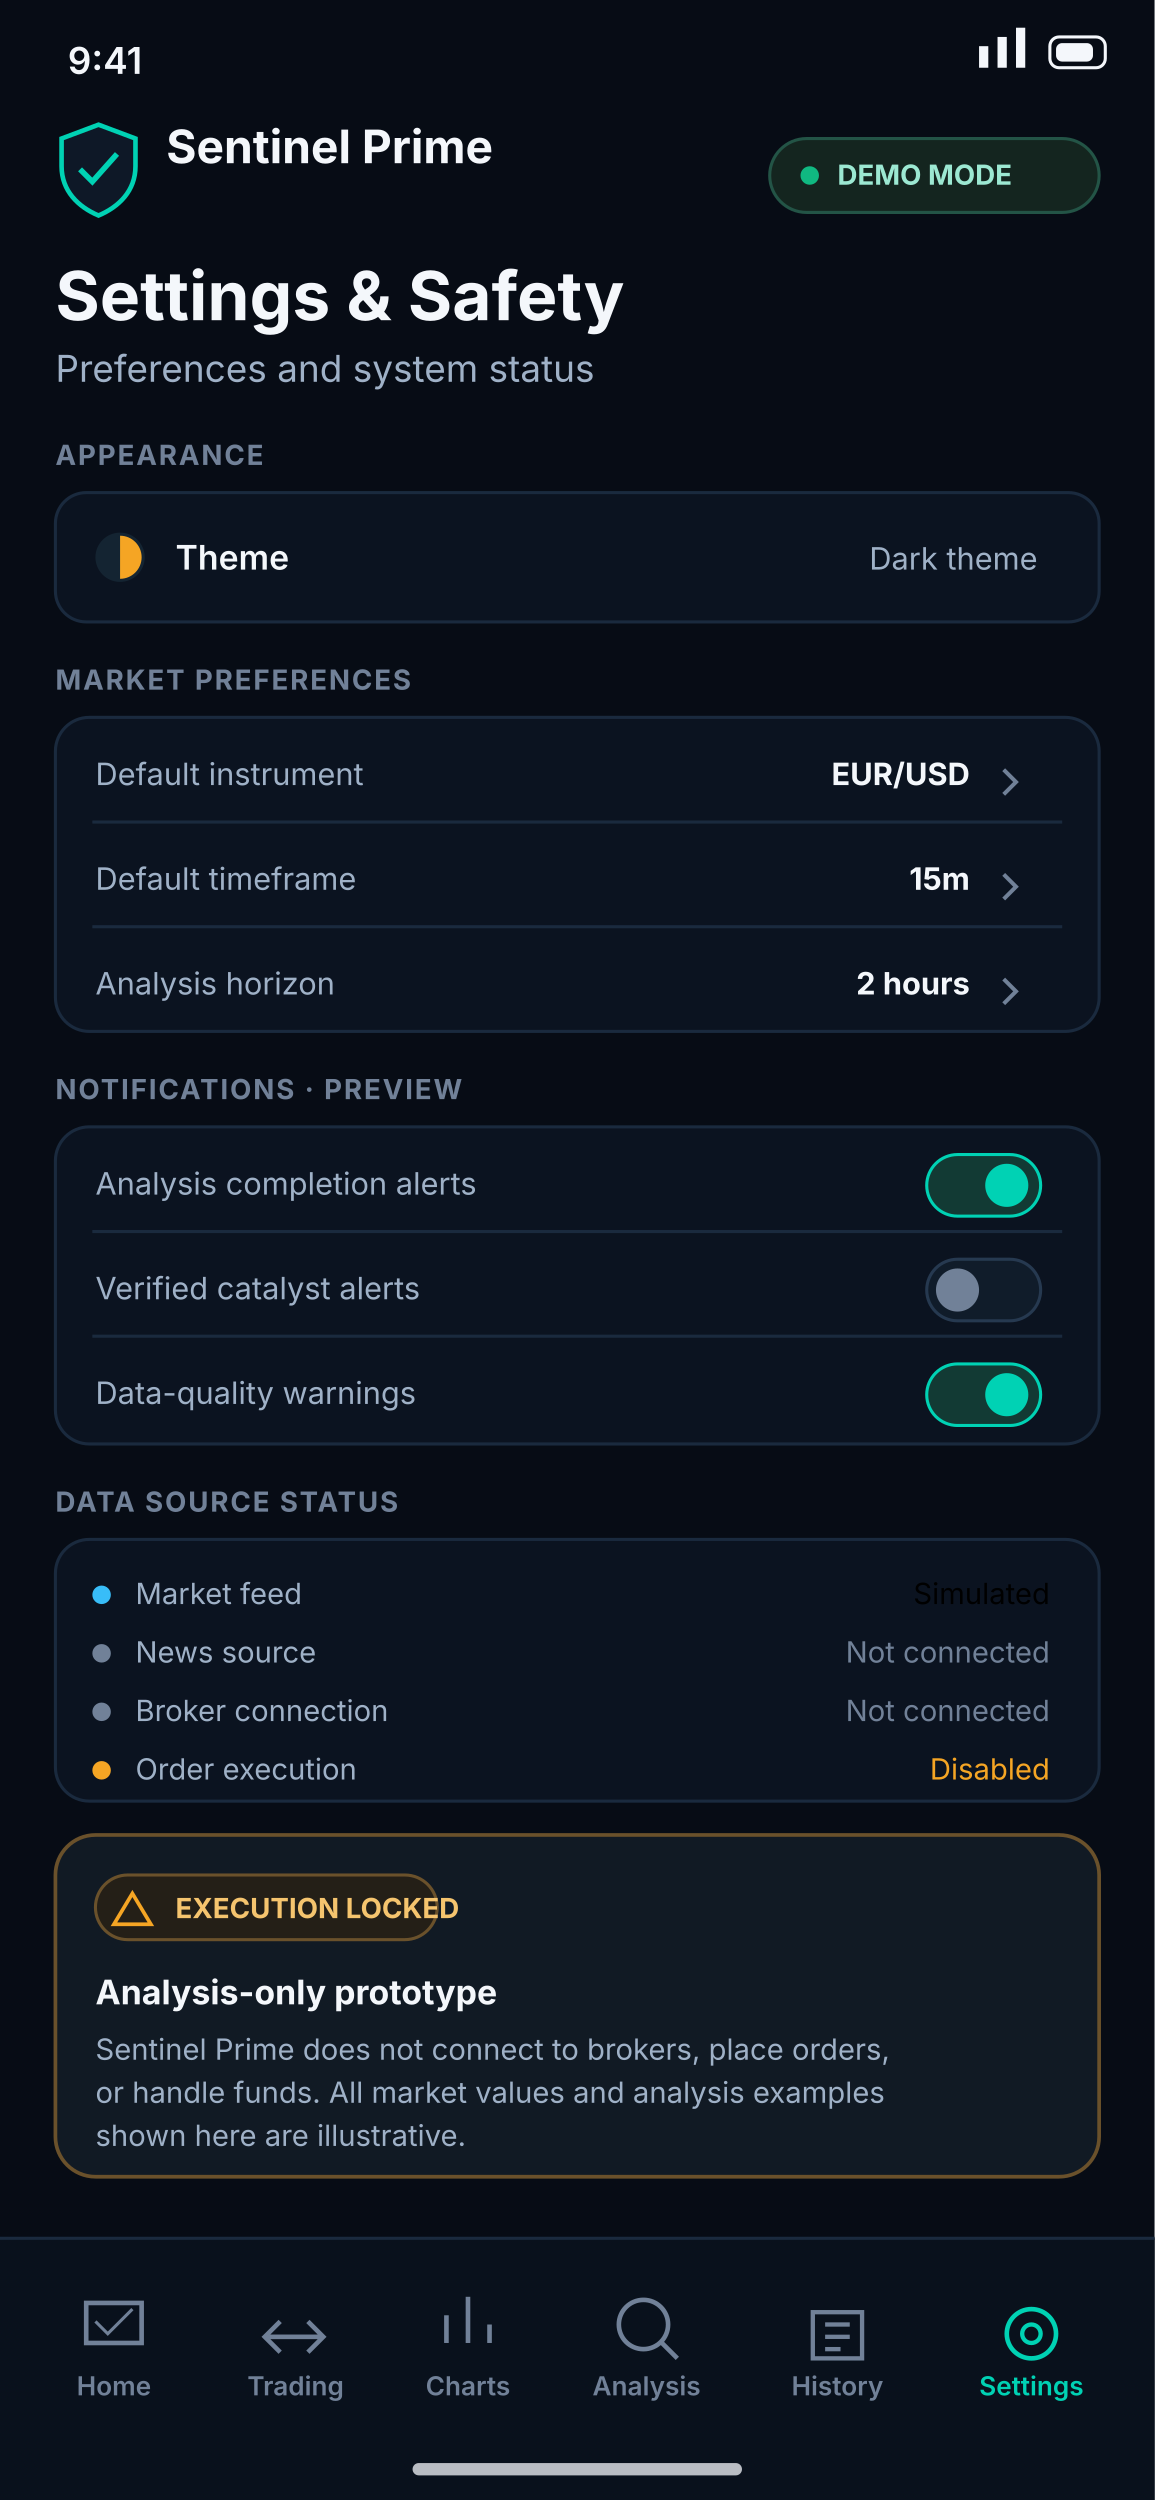
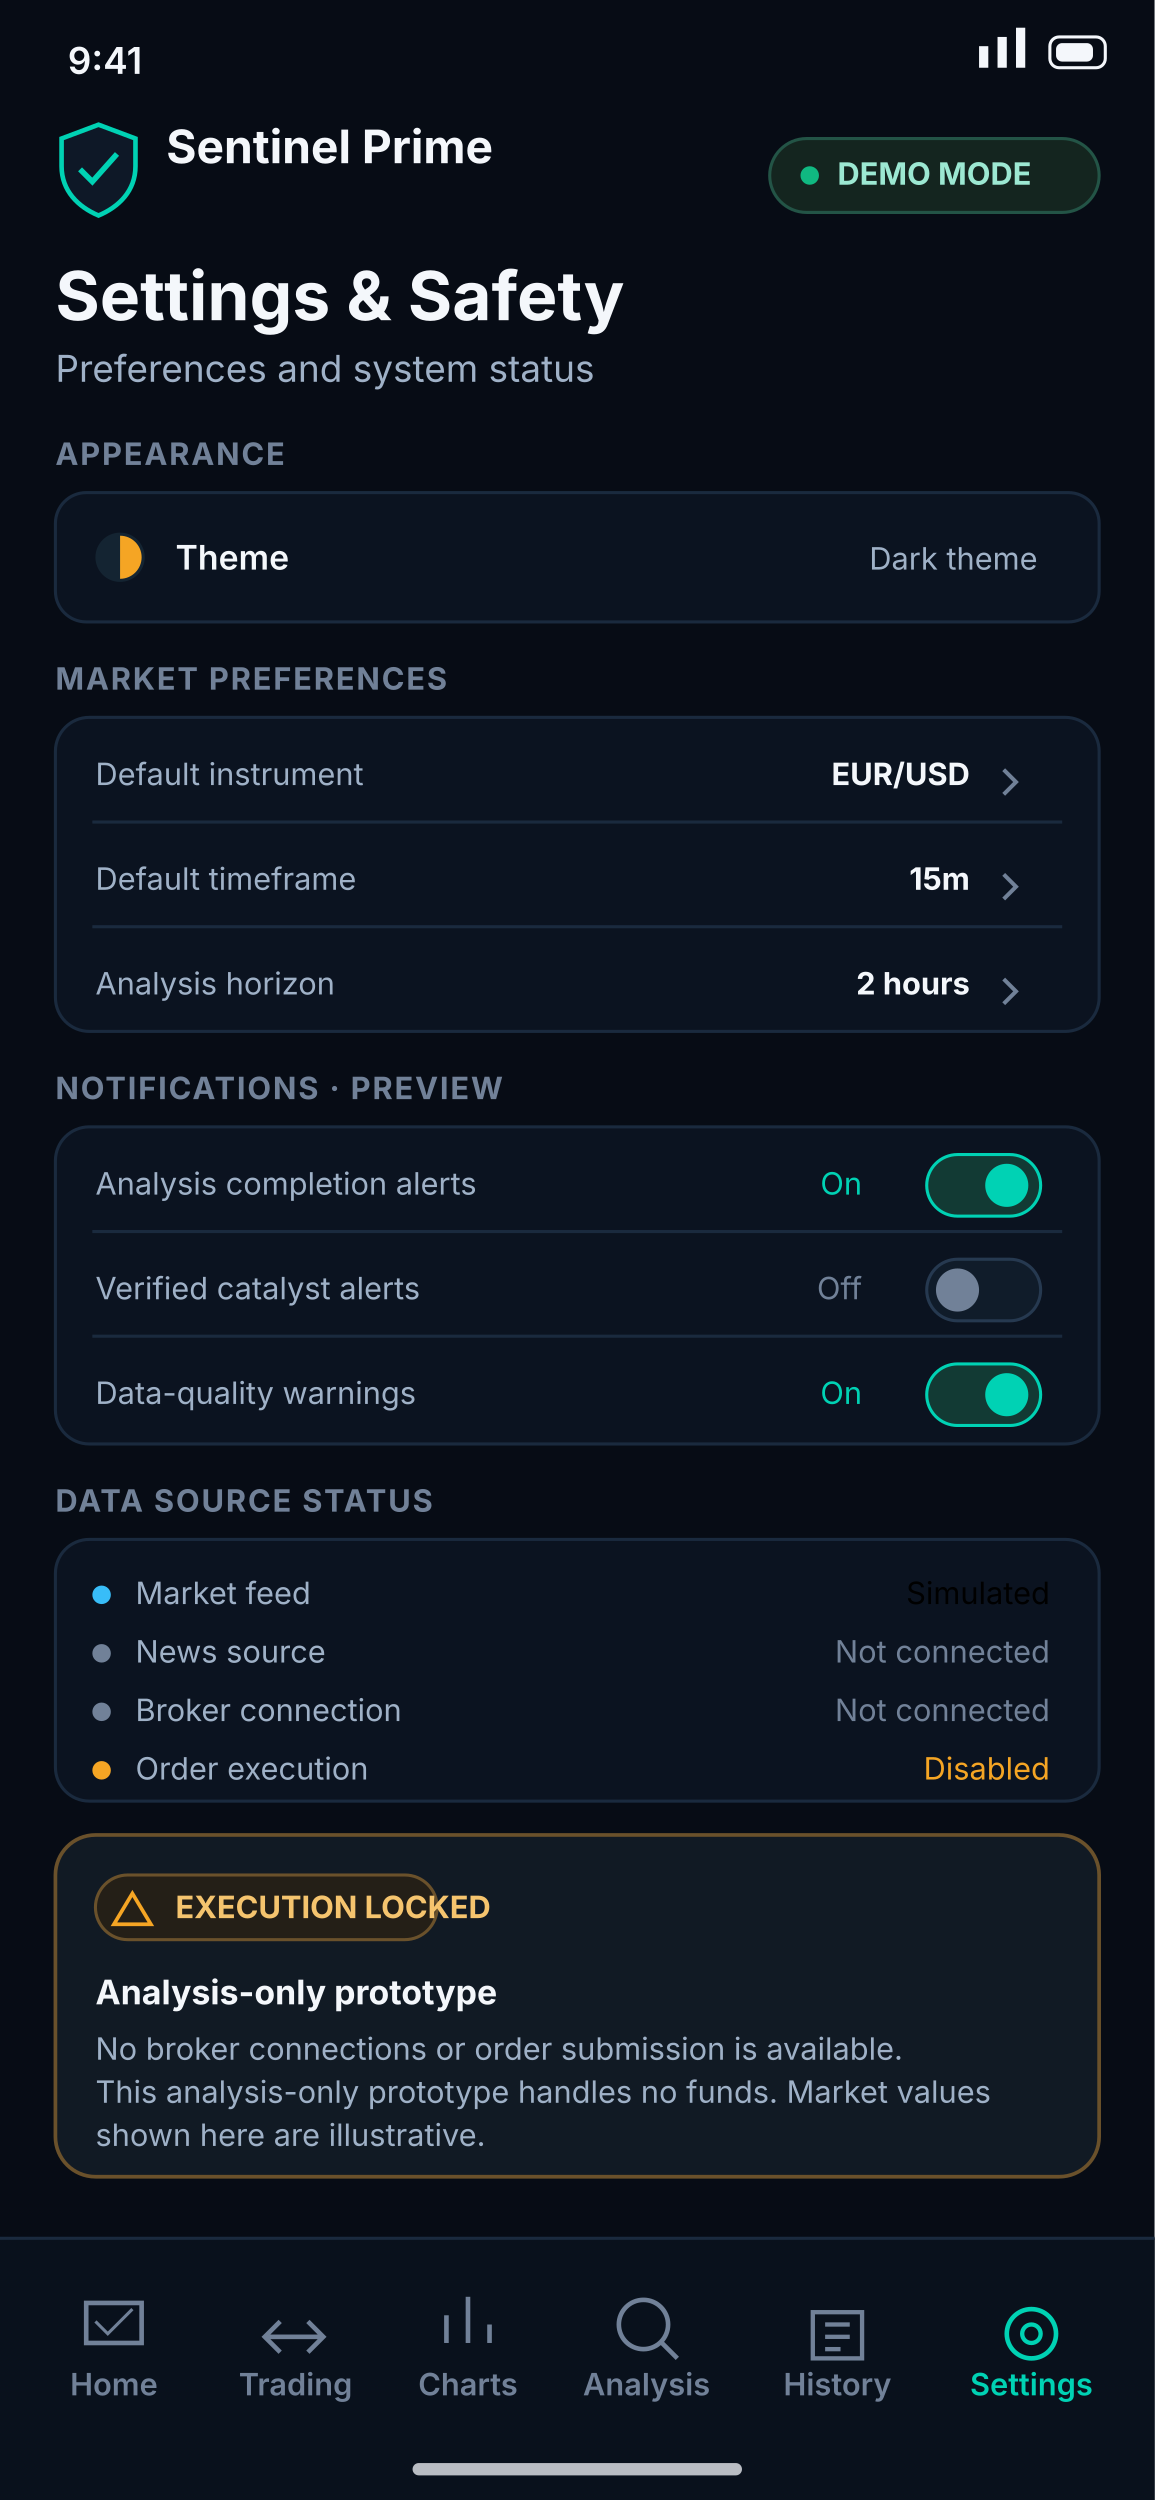
<svg xmlns="http://www.w3.org/2000/svg" width="375" height="812" viewBox="0 0 375 812" role="img" aria-labelledby="title desc">
  <defs>
    <style>text{font-family:Inter,'DM Sans',Arial,sans-serif}.bg{fill:#070C15}.s{fill:#0B1320;stroke:#1A2A3E}.e{fill:#0E1827;stroke:#263950}.t{fill:#F4F7FB}.b{fill:#9FB1C7}.m{fill:#718198}.a{fill:#F5A524}.teal{fill:#00D2B4}</style>
  </defs>
  <rect class="bg" width="375" height="812" />
  <text x="22" y="24" class="t" font-size="12" font-weight="600">9:41</text>
  <g fill="#F4F7FB">
    <rect x="318" y="15" width="3" height="7" />
    <rect x="324" y="12" width="3" height="10" />
    <rect x="330" y="9" width="3" height="13" />
    <rect x="341" y="12" width="18" height="10" rx="3" fill="none" stroke="#F4F7FB" />
    <rect x="343" y="14" width="12" height="6" rx="2" />
  </g>
  <g transform="translate(18 39)">
    <path d="M14 1.5 26 6v9c0 8-5.4 13.2-12 16-6.6-2.8-12-8-12-16V6l12-4.5Z" fill="#0E1827" stroke="#00D2B4" stroke-width="1.5" />
    <path d="m8 16 4 4 8-9" fill="none" stroke="#00D2B4" stroke-width="1.8" />
    <text x="36" y="14" class="t" font-size="15" font-weight="700">Sentinel Prime</text>
  </g>
  <rect x="250" y="45" width="107" height="24" rx="12" fill="#14251F" stroke="#235446" />
  <circle cx="263" cy="57" r="3" fill="#10B981" />
-   <text x="272" y="60" fill="#9CE8D2" font-size="9" font-weight="700">DEMO MODE</text>
+   <text x="272" y="60" fill="#9CE8D2" font-size="10" font-weight="700">DEMO MODE</text>
  <text x="18" y="104" class="t" font-size="22" font-weight="700">Settings &amp; Safety</text>
  <text x="18" y="124" class="b" font-size="12">Preferences and system status</text>
-   <text x="18" y="151" class="m" font-size="9" font-weight="700" letter-spacing=".6">APPEARANCE</text>
+   <text x="18" y="151" class="m" font-size="10" font-weight="700" letter-spacing=".6">APPEARANCE</text>
  <rect class="s" x="18" y="160" width="339" height="42" rx="10" />
  <circle cx="39" cy="181" r="8" fill="#142432" />
  <path d="M39 174v14a7 7 0 0 0 0-14" fill="#F5A524" />
  <text x="57" y="185" class="t" font-size="11" font-weight="600">Theme</text>
  <text x="337" y="185" class="b" font-size="10" text-anchor="end">Dark theme</text>
-   <text x="18" y="224" class="m" font-size="9" font-weight="700" letter-spacing=".6">MARKET PREFERENCES</text>
+   <text x="18" y="224" class="m" font-size="10" font-weight="700" letter-spacing=".6">MARKET PREFERENCES</text>
  <rect class="s" x="18" y="233" width="339" height="102" rx="11" />
  <line x1="30" y1="267" x2="345" y2="267" stroke="#1A2A3E" />
  <line x1="30" y1="301" x2="345" y2="301" stroke="#1A2A3E" />
  <text x="31" y="255" class="b" font-size="10">Default instrument</text>
  <text x="315" y="255" class="t" font-size="10" font-weight="650" text-anchor="end">EUR/USD</text>
  <path d="m326 250 4 4-4 4" fill="none" stroke="#718198" stroke-width="1.3" />
  <text x="31" y="289" class="b" font-size="10">Default timeframe</text>
  <text x="315" y="289" class="t" font-size="10" font-weight="650" text-anchor="end">15m</text>
  <path d="m326 284 4 4-4 4" fill="none" stroke="#718198" stroke-width="1.3" />
  <text x="31" y="323" class="b" font-size="10">Analysis horizon</text>
  <text x="315" y="323" class="t" font-size="10" font-weight="650" text-anchor="end">2 hours</text>
  <path d="m326 318 4 4-4 4" fill="none" stroke="#718198" stroke-width="1.3" />
-   <text x="18" y="357" class="m" font-size="9" font-weight="700" letter-spacing=".6">NOTIFICATIONS · PREVIEW</text>
+   <text x="18" y="357" class="m" font-size="10" font-weight="700" letter-spacing=".6">NOTIFICATIONS · PREVIEW</text>
  <rect class="s" x="18" y="366" width="339" height="103" rx="11" />
  <line x1="30" y1="400" x2="345" y2="400" stroke="#1A2A3E" />
  <line x1="30" y1="434" x2="345" y2="434" stroke="#1A2A3E" />
  <text x="31" y="388" class="b" font-size="10">Analysis completion alerts</text>
+   <text x="280" y="388" class="teal" font-size="10" text-anchor="end">On</text>
  <rect x="301" y="375" width="37" height="20" rx="10" fill="#123A34" stroke="#00D2B4" />
  <circle cx="327" cy="385" r="7" fill="#00D2B4" />
  <text x="31" y="422" class="b" font-size="10">Verified catalyst alerts</text>
+   <text x="280" y="422" class="m" font-size="10" text-anchor="end">Off</text>
  <rect x="301" y="409" width="37" height="20" rx="10" fill="#101C2A" stroke="#263950" />
  <circle cx="311" cy="419" r="7" fill="#718198" />
  <text x="31" y="456" class="b" font-size="10">Data-quality warnings</text>
+   <text x="280" y="456" class="teal" font-size="10" text-anchor="end">On</text>
  <rect x="301" y="443" width="37" height="20" rx="10" fill="#123A34" stroke="#00D2B4" />
  <circle cx="327" cy="453" r="7" fill="#00D2B4" />
-   <text x="18" y="491" class="m" font-size="9" font-weight="700" letter-spacing=".6">DATA SOURCE STATUS</text>
+   <text x="18" y="491" class="m" font-size="10" font-weight="700" letter-spacing=".6">DATA SOURCE STATUS</text>
  <rect class="s" x="18" y="500" width="339" height="85" rx="11" />
-   <g font-size="9.5">
+   <g font-size="10">
    <circle cx="33" cy="518" r="3" fill="#38BDF8" />
    <text x="44" y="521" class="b">Market feed</text>
    <text x="341" y="521" class="blue" text-anchor="end">Simulated</text>
    <circle cx="33" cy="537" r="3" fill="#718198" />
    <text x="44" y="540" class="b">News source</text>
    <text x="341" y="540" class="m" text-anchor="end">Not connected</text>
    <circle cx="33" cy="556" r="3" fill="#718198" />
    <text x="44" y="559" class="b">Broker connection</text>
    <text x="341" y="559" class="m" text-anchor="end">Not connected</text>
    <circle cx="33" cy="575" r="3" fill="#F5A524" />
    <text x="44" y="578" class="b">Order execution</text>
    <text x="341" y="578" class="a" text-anchor="end">Disabled</text>
  </g>
  <rect x="18" y="596" width="339" height="111" rx="13" fill="#111A24" stroke="#6A512B" stroke-width="1.2" />
  <rect x="31" y="609" width="111" height="21" rx="10.5" fill="#241F17" stroke="#6A512B" />
  <path d="M43 615 49 625h-12l6-10Z" fill="none" stroke="#F5A524" stroke-width="1.2" />
-   <text x="57" y="623" fill="#F5C46E" font-size="9" font-weight="700">EXECUTION LOCKED</text>
+   <text x="57" y="623" fill="#F5C46E" font-size="10" font-weight="700">EXECUTION LOCKED</text>
  <text x="31" y="651" class="t" font-size="11" font-weight="650">Analysis-only prototype</text>
-   <text x="31" y="669" class="b" font-size="9.5">Sentinel Prime does not connect to brokers, place orders,</text>
-   <text x="31" y="683" class="b" font-size="9.5">or handle funds. All market values and analysis examples</text>
-   <text x="31" y="697" class="b" font-size="9.5">shown here are illustrative.</text>
+   <text x="31" y="669" class="b" font-size="10">No broker connections or order submission is available.</text>
+   <text x="31" y="683" class="b" font-size="10">This analysis-only prototype handles no funds. Market values</text>
+   <text x="31" y="697" class="b" font-size="10">shown here are illustrative.</text>
  <rect y="727" width="375" height="85" fill="#09111C" />
  <line x1="0" y1="727" x2="375" y2="727" stroke="#1A2A3E" />
-   <g text-anchor="middle" font-size="8.5" font-weight="600">
+   <g text-anchor="middle" font-size="10" font-weight="600">
    <g fill="#718198" stroke="#718198">
      <path d="M28 748h18v13H28z" fill="none" stroke-width="1.5" />
      <path d="m31 754 4 4 8-8" fill="none" />
      <text x="37" y="778" stroke="none" fill="#718198">Home</text>
    </g>
    <g fill="#718198" stroke="#718198">
      <path d="M87 759h17m-13-5-5 5 5 5m9-10 5 5-5 5" fill="none" stroke-width="1.5" />
      <text x="96" y="778" stroke="none" fill="#718198">Trading</text>
    </g>
    <g fill="#718198" stroke="#718198">
      <path d="M145 761v-9m7 9v-15m7 15v-6" fill="none" stroke-width="1.5" />
      <text x="152" y="778" stroke="none" fill="#718198">Charts</text>
    </g>
    <g fill="#718198" stroke="#718198">
      <circle cx="209" cy="755" r="8" fill="none" stroke-width="1.5" />
      <path d="m215 761 5 5" fill="none" stroke-width="1.5" />
      <text x="210" y="778" stroke="none" fill="#718198">Analysis</text>
    </g>
    <g fill="#718198" stroke="#718198">
      <path d="M264 751h16v15h-16zM268 755h8m-8 4h8m-8 4h5" fill="none" stroke-width="1.4" />
      <text x="272" y="778" stroke="none" fill="#718198">History</text>
    </g>
    <g fill="#00D2B4" stroke="#00D2B4">
      <circle cx="335" cy="758" r="8" fill="none" stroke-width="1.5" />
      <circle cx="335" cy="758" r="3" fill="none" stroke-width="1.4" />
      <text x="335" y="778" stroke="none" fill="#00D2B4">Settings</text>
    </g>
  </g>
  <rect x="134" y="800" width="107" height="4" rx="2" fill="#F4F7FB" opacity=".75" />
</svg>
